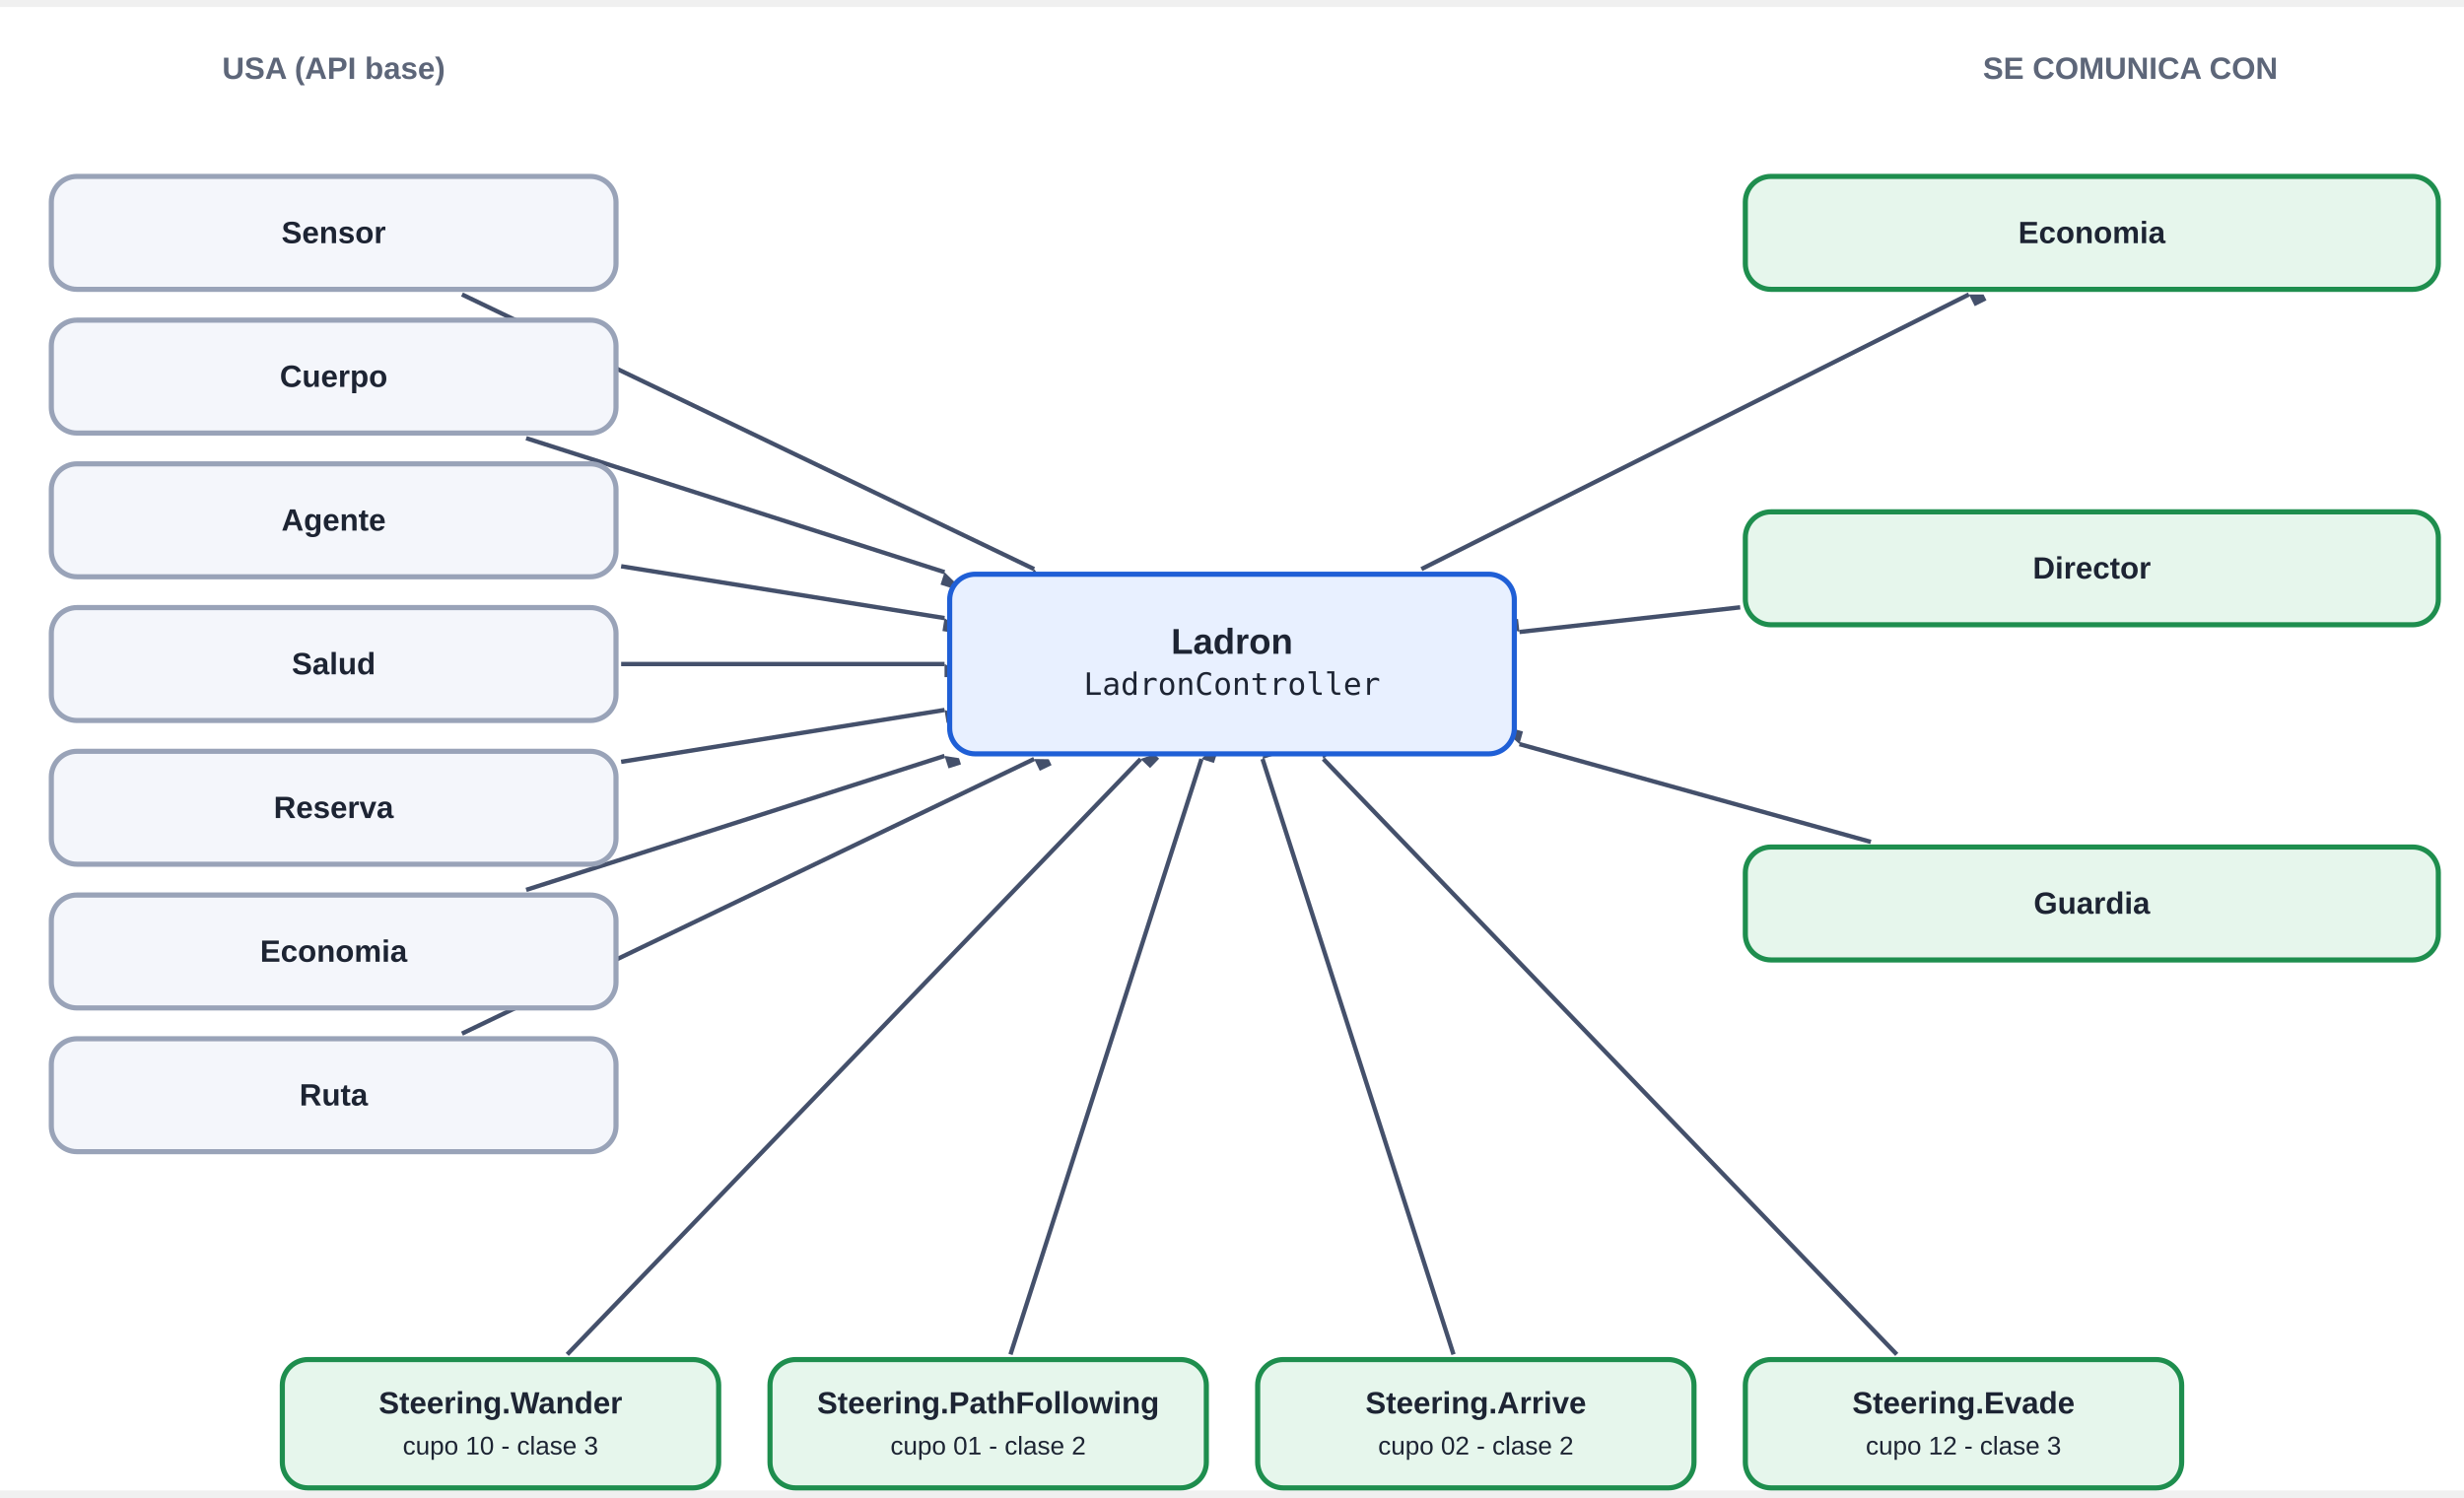
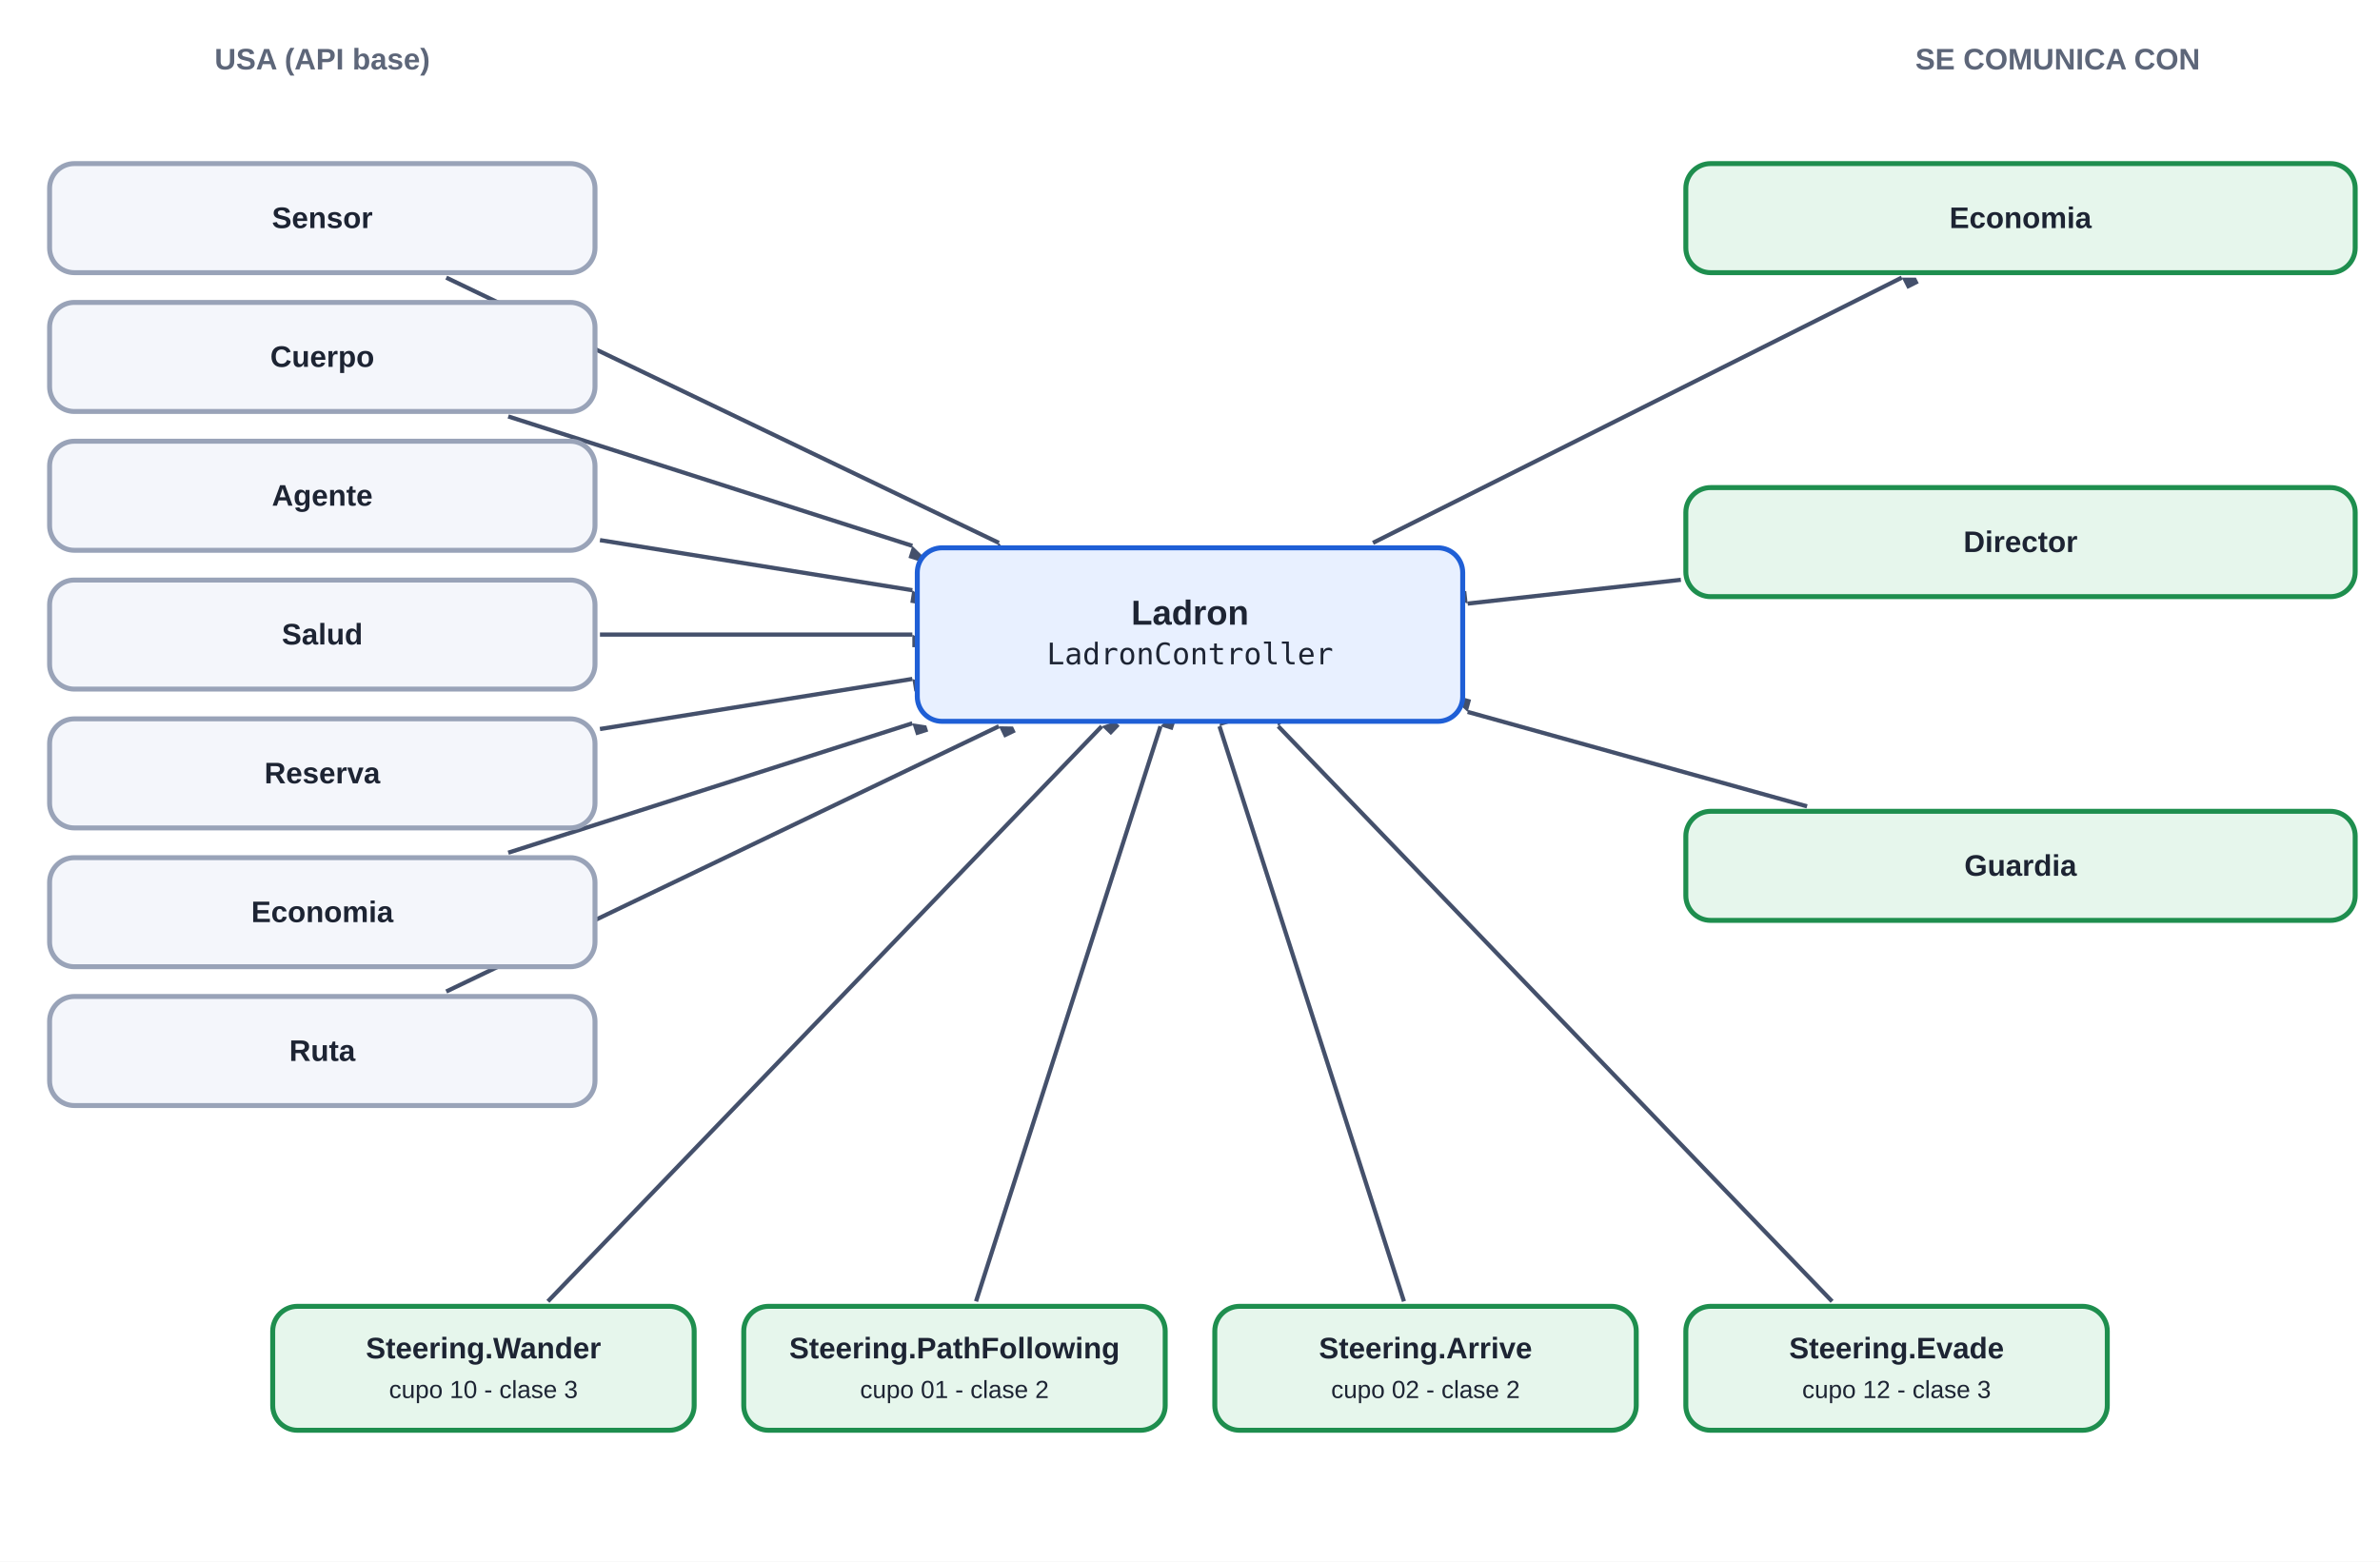
- <svg xmlns="http://www.w3.org/2000/svg" aria-label="Dependencias de Ladron" role="img" viewbox="0 0 960 602" width="960">
-   <rect width="100%" height="100%" fill="#ffffff" />
+ <svg xmlns="http://www.w3.org/2000/svg" viewBox="0 0 960 630" width="960" height="630" aria-label="Dependencias de Ladron" role="img">
+   <rect x="0" y="0" width="960" height="630" fill="#ffffff" />
  <defs>
    <marker id="dp6" markerheight="8" markerwidth="8" orient="auto" refx="9" refy="5" viewbox="0 0 10 10">
      <path d="M0,0 L10,5 L0,10 z" fill="#44506b" />
    </marker>
  </defs>
  <g font-family="system-ui,Arial,sans-serif">
    <text fill="#5d6679" font-size="12" font-weight="700" text-anchor="middle" x="130" y="28">USA (API base)</text>
    <text fill="#5d6679" font-size="12" font-weight="700" text-anchor="middle" x="830" y="28">SE COMUNICA CON</text>
    <path d="M180.0,112.0 L402.9,219.0" fill="none" marker-end="url(#dp6)" stroke="#44506b" stroke-width="1.7" />
    <path d="M205.0,168.0 L368.0,220.2" fill="none" marker-end="url(#dp6)" stroke="#44506b" stroke-width="1.7" />
    <path d="M242.0,217.9 L368.0,238.1" fill="none" marker-end="url(#dp6)" stroke="#44506b" stroke-width="1.7" />
    <path d="M242.0,256.0 L368.0,256.0" fill="none" marker-end="url(#dp6)" stroke="#44506b" stroke-width="1.7" />
    <path d="M242.0,294.1 L368.0,273.9" fill="none" marker-end="url(#dp6)" stroke="#44506b" stroke-width="1.7" />
    <path d="M205.0,344.0 L368.0,291.8" fill="none" marker-end="url(#dp6)" stroke="#44506b" stroke-width="1.7" />
    <path d="M180.0,400.0 L402.9,293.0" fill="none" marker-end="url(#dp6)" stroke="#44506b" stroke-width="1.7" />
    <path d="M553.8,219.0 L767.1,112.0" fill="none" marker-end="url(#dp6)" stroke="#44506b" stroke-width="1.7" />
    <path d="M678.0,233.9 L592.0,243.5" fill="none" marker-end="url(#dp6)" stroke="#44506b" stroke-width="1.7" />
    <path d="M728.9,325.3 L592.0,287.2" fill="none" marker-end="url(#dp6)" stroke="#44506b" stroke-width="1.7" />
    <path d="M221.0,525.0 L444.4,293.0" fill="none" marker-end="url(#dp6)" stroke="#44506b" stroke-width="1.7" />
    <path d="M393.7,525.0 L468.1,293.0" fill="none" marker-end="url(#dp6)" stroke="#44506b" stroke-width="1.7" />
    <path d="M566.3,525.0 L491.9,293.0" fill="none" marker-end="url(#dp6)" stroke="#44506b" stroke-width="1.7" />
    <path d="M739.0,525.0 L515.6,293.0" fill="none" marker-end="url(#dp6)" stroke="#44506b" stroke-width="1.7" />
    <rect fill="#e8f0ff" height="70" rx="10" stroke="#1f5fd6" stroke-width="2" width="220" x="370.0" y="221.0" />
    <text fill="#1d2433" font-size="14" font-weight="700" text-anchor="middle" x="480.0" y="252.0">Ladron</text>
    <text fill="#1d2433" font-family="ui-monospace,Consolas,monospace" font-size="12" font-weight="400" text-anchor="middle" x="480.0" y="268.0">LadronController</text>
    <rect fill="#f4f6fb" height="44" rx="10" stroke="#99a3b8" stroke-width="2" width="220" x="20.0" y="66.0" />
    <text fill="#1d2433" font-size="12" font-weight="700" text-anchor="middle" x="130.0" y="92.0">Sensor</text>
    <rect fill="#f4f6fb" height="44" rx="10" stroke="#99a3b8" stroke-width="2" width="220" x="20.0" y="122.0" />
    <text fill="#1d2433" font-size="12" font-weight="700" text-anchor="middle" x="130.0" y="148.0">Cuerpo</text>
    <rect fill="#f4f6fb" height="44" rx="10" stroke="#99a3b8" stroke-width="2" width="220" x="20.0" y="178.0" />
    <text fill="#1d2433" font-size="12" font-weight="700" text-anchor="middle" x="130.0" y="204.0">Agente</text>
    <rect fill="#f4f6fb" height="44" rx="10" stroke="#99a3b8" stroke-width="2" width="220" x="20.0" y="234.0" />
    <text fill="#1d2433" font-size="12" font-weight="700" text-anchor="middle" x="130.0" y="260.0">Salud</text>
    <rect fill="#f4f6fb" height="44" rx="10" stroke="#99a3b8" stroke-width="2" width="220" x="20.0" y="290.0" />
    <text fill="#1d2433" font-size="12" font-weight="700" text-anchor="middle" x="130.0" y="316.0">Reserva</text>
    <rect fill="#f4f6fb" height="44" rx="10" stroke="#99a3b8" stroke-width="2" width="220" x="20.0" y="346.0" />
    <text fill="#1d2433" font-size="12" font-weight="700" text-anchor="middle" x="130.0" y="372.0">Economia</text>
    <rect fill="#f4f6fb" height="44" rx="10" stroke="#99a3b8" stroke-width="2" width="220" x="20.0" y="402.0" />
    <text fill="#1d2433" font-size="12" font-weight="700" text-anchor="middle" x="130.0" y="428.0">Ruta</text>
    <rect fill="#e6f6ec" height="44" rx="10" stroke="#1e8e4e" stroke-width="2" width="270" x="680.0" y="66.0" />
    <text fill="#1d2433" font-size="12" font-weight="700" text-anchor="middle" x="815.0" y="92.0">Economia</text>
    <rect fill="#e6f6ec" height="44" rx="10" stroke="#1e8e4e" stroke-width="2" width="270" x="680.0" y="196.7" />
    <text fill="#1d2433" font-size="12" font-weight="700" text-anchor="middle" x="815.0" y="222.7">Director</text>
    <rect fill="#e6f6ec" height="44" rx="10" stroke="#1e8e4e" stroke-width="2" width="270" x="680.0" y="327.3" />
    <text fill="#1d2433" font-size="12" font-weight="700" text-anchor="middle" x="815.0" y="353.3">Guardia</text>
    <rect fill="#e6f6ec" height="50" rx="10" stroke="#1e8e4e" stroke-width="2" width="170" x="110.0" y="527.0" />
    <text fill="#1d2433" font-size="12" font-weight="700" text-anchor="middle" x="195.0" y="548.0">Steering.Wander</text>
    <text fill="#1d2433" font-size="10" font-weight="400" text-anchor="middle" x="195.0" y="564.0">cupo 10 - clase 3</text>
    <rect fill="#e6f6ec" height="50" rx="10" stroke="#1e8e4e" stroke-width="2" width="170" x="300.0" y="527.0" />
    <text fill="#1d2433" font-size="12" font-weight="700" text-anchor="middle" x="385.0" y="548.0">Steering.PathFollowing</text>
    <text fill="#1d2433" font-size="10" font-weight="400" text-anchor="middle" x="385.0" y="564.0">cupo 01 - clase 2</text>
    <rect fill="#e6f6ec" height="50" rx="10" stroke="#1e8e4e" stroke-width="2" width="170" x="490.0" y="527.0" />
    <text fill="#1d2433" font-size="12" font-weight="700" text-anchor="middle" x="575.0" y="548.0">Steering.Arrive</text>
    <text fill="#1d2433" font-size="10" font-weight="400" text-anchor="middle" x="575.0" y="564.0">cupo 02 - clase 2</text>
    <rect fill="#e6f6ec" height="50" rx="10" stroke="#1e8e4e" stroke-width="2" width="170" x="680.0" y="527.0" />
    <text fill="#1d2433" font-size="12" font-weight="700" text-anchor="middle" x="765.0" y="548.0">Steering.Evade</text>
    <text fill="#1d2433" font-size="10" font-weight="400" text-anchor="middle" x="765.0" y="564.0">cupo 12 - clase 3</text>
  </g>
</svg>
